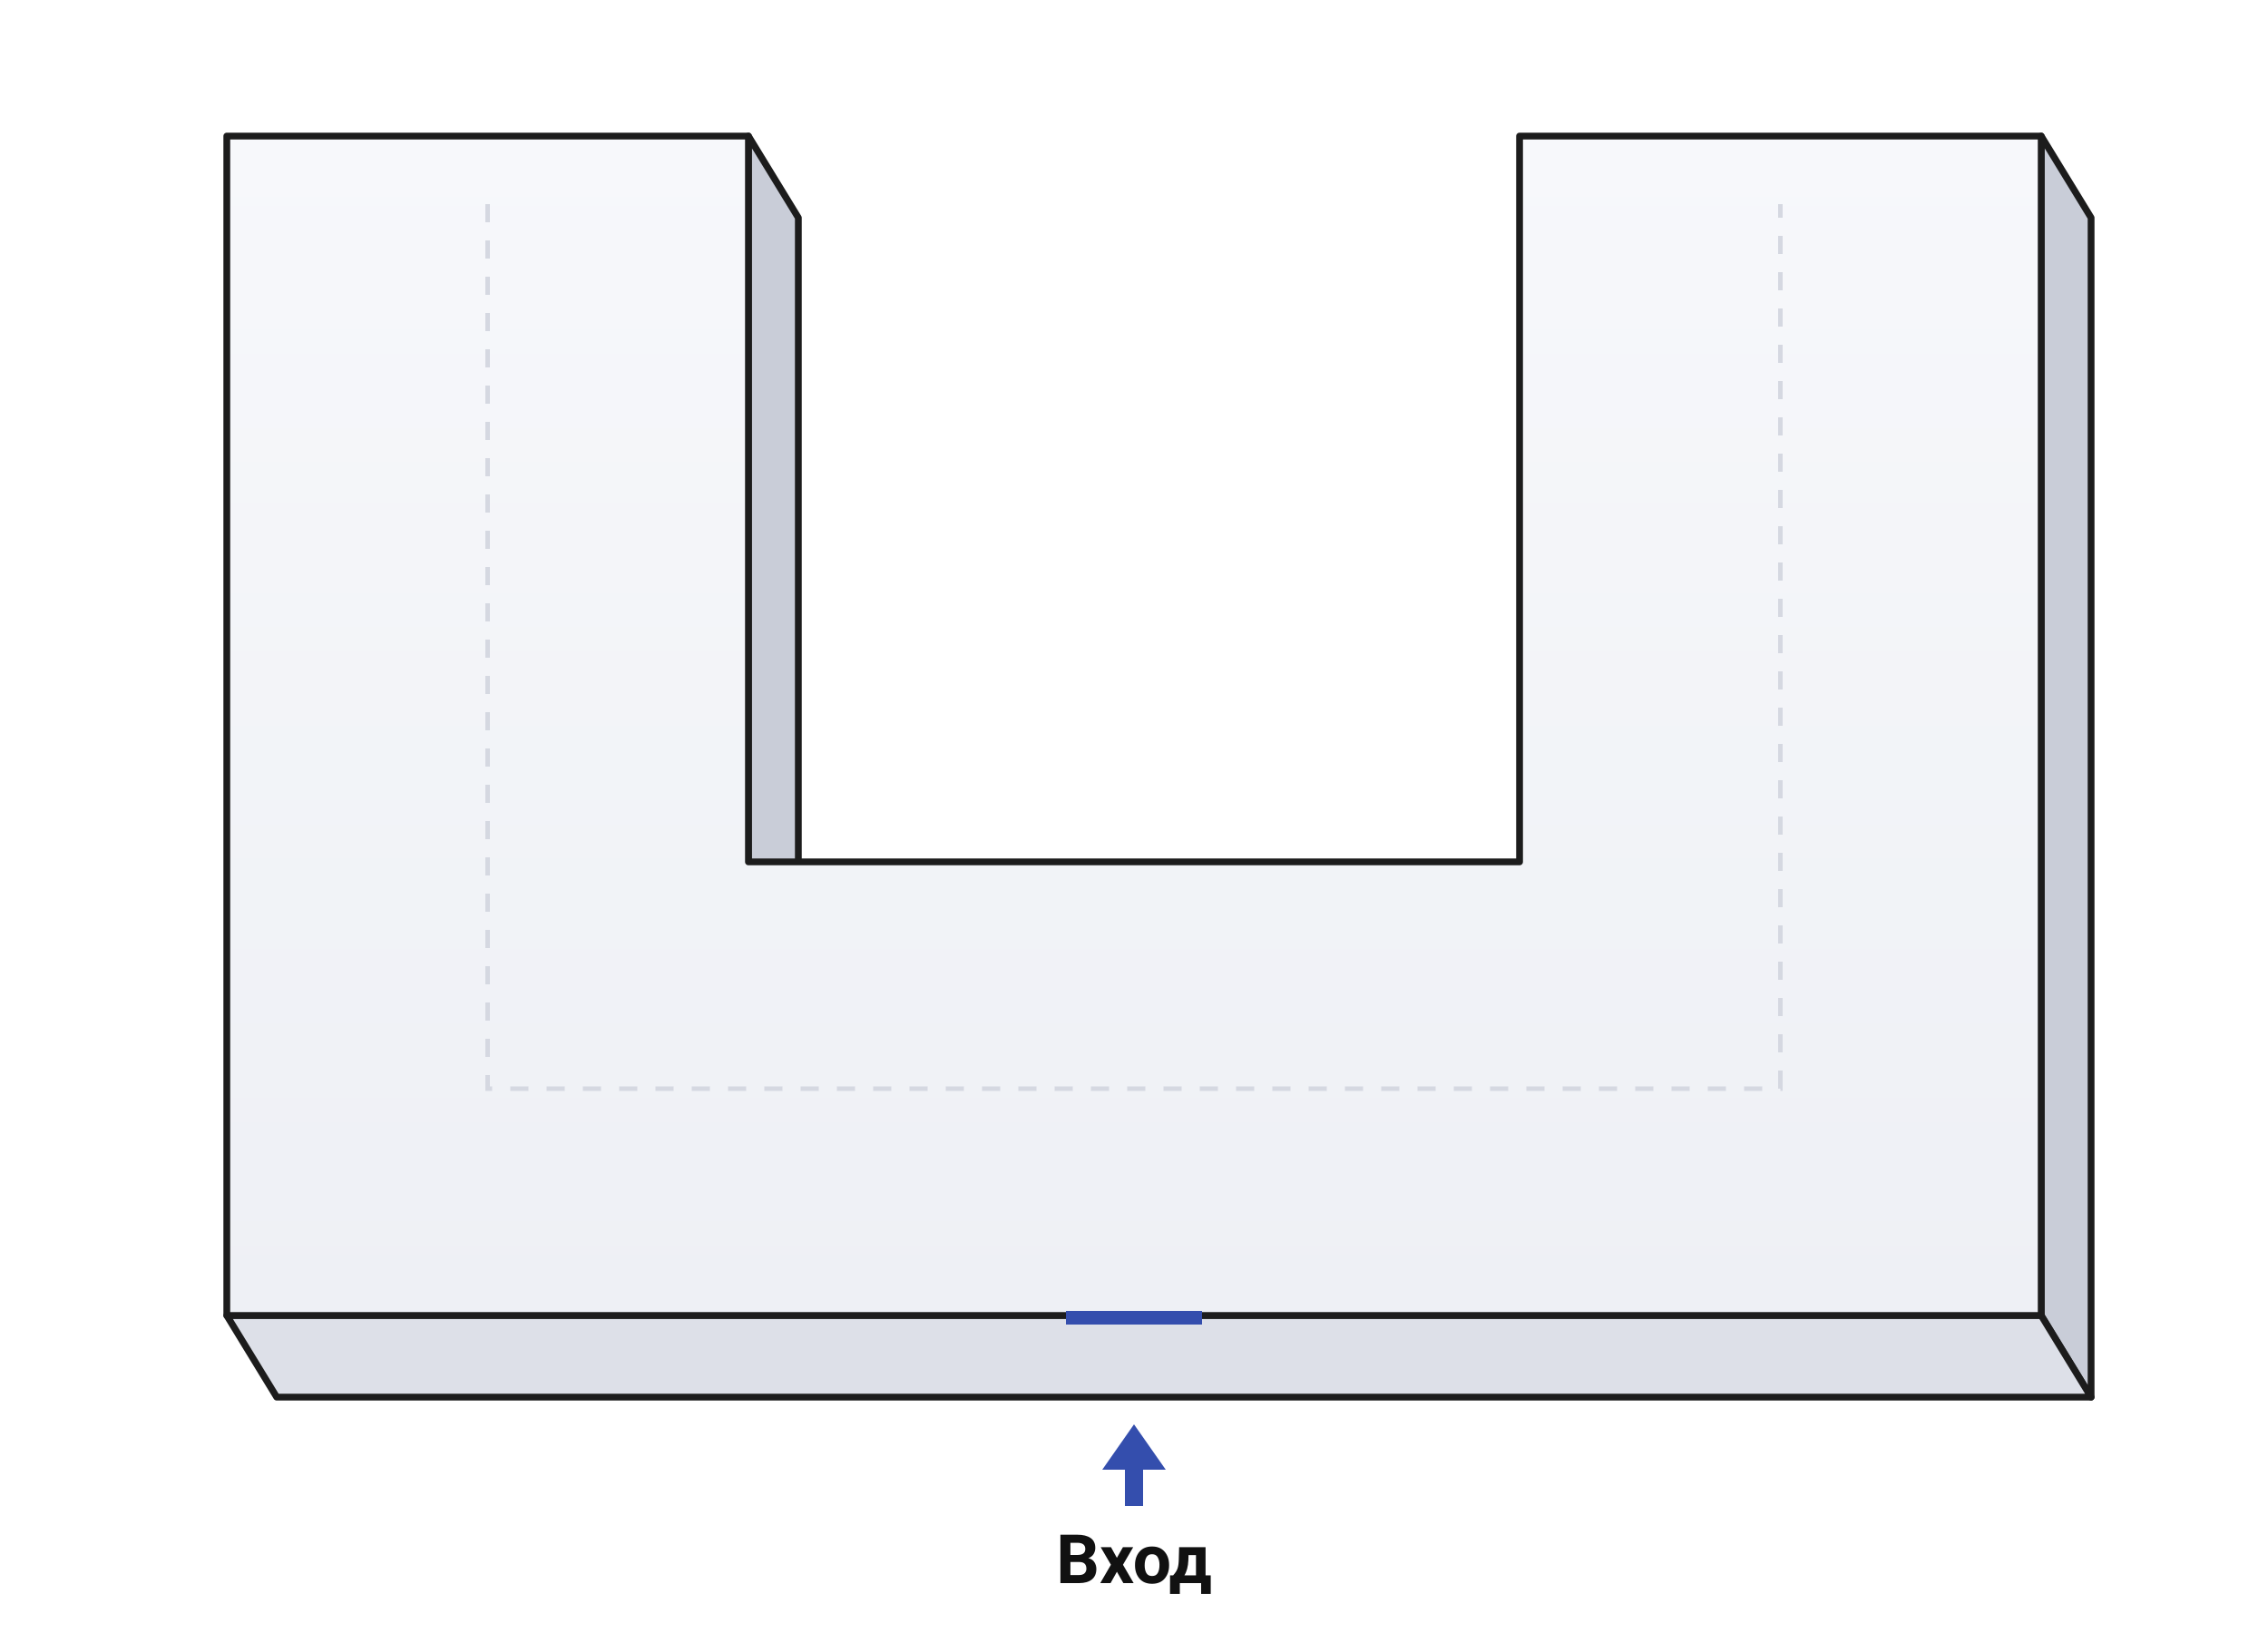
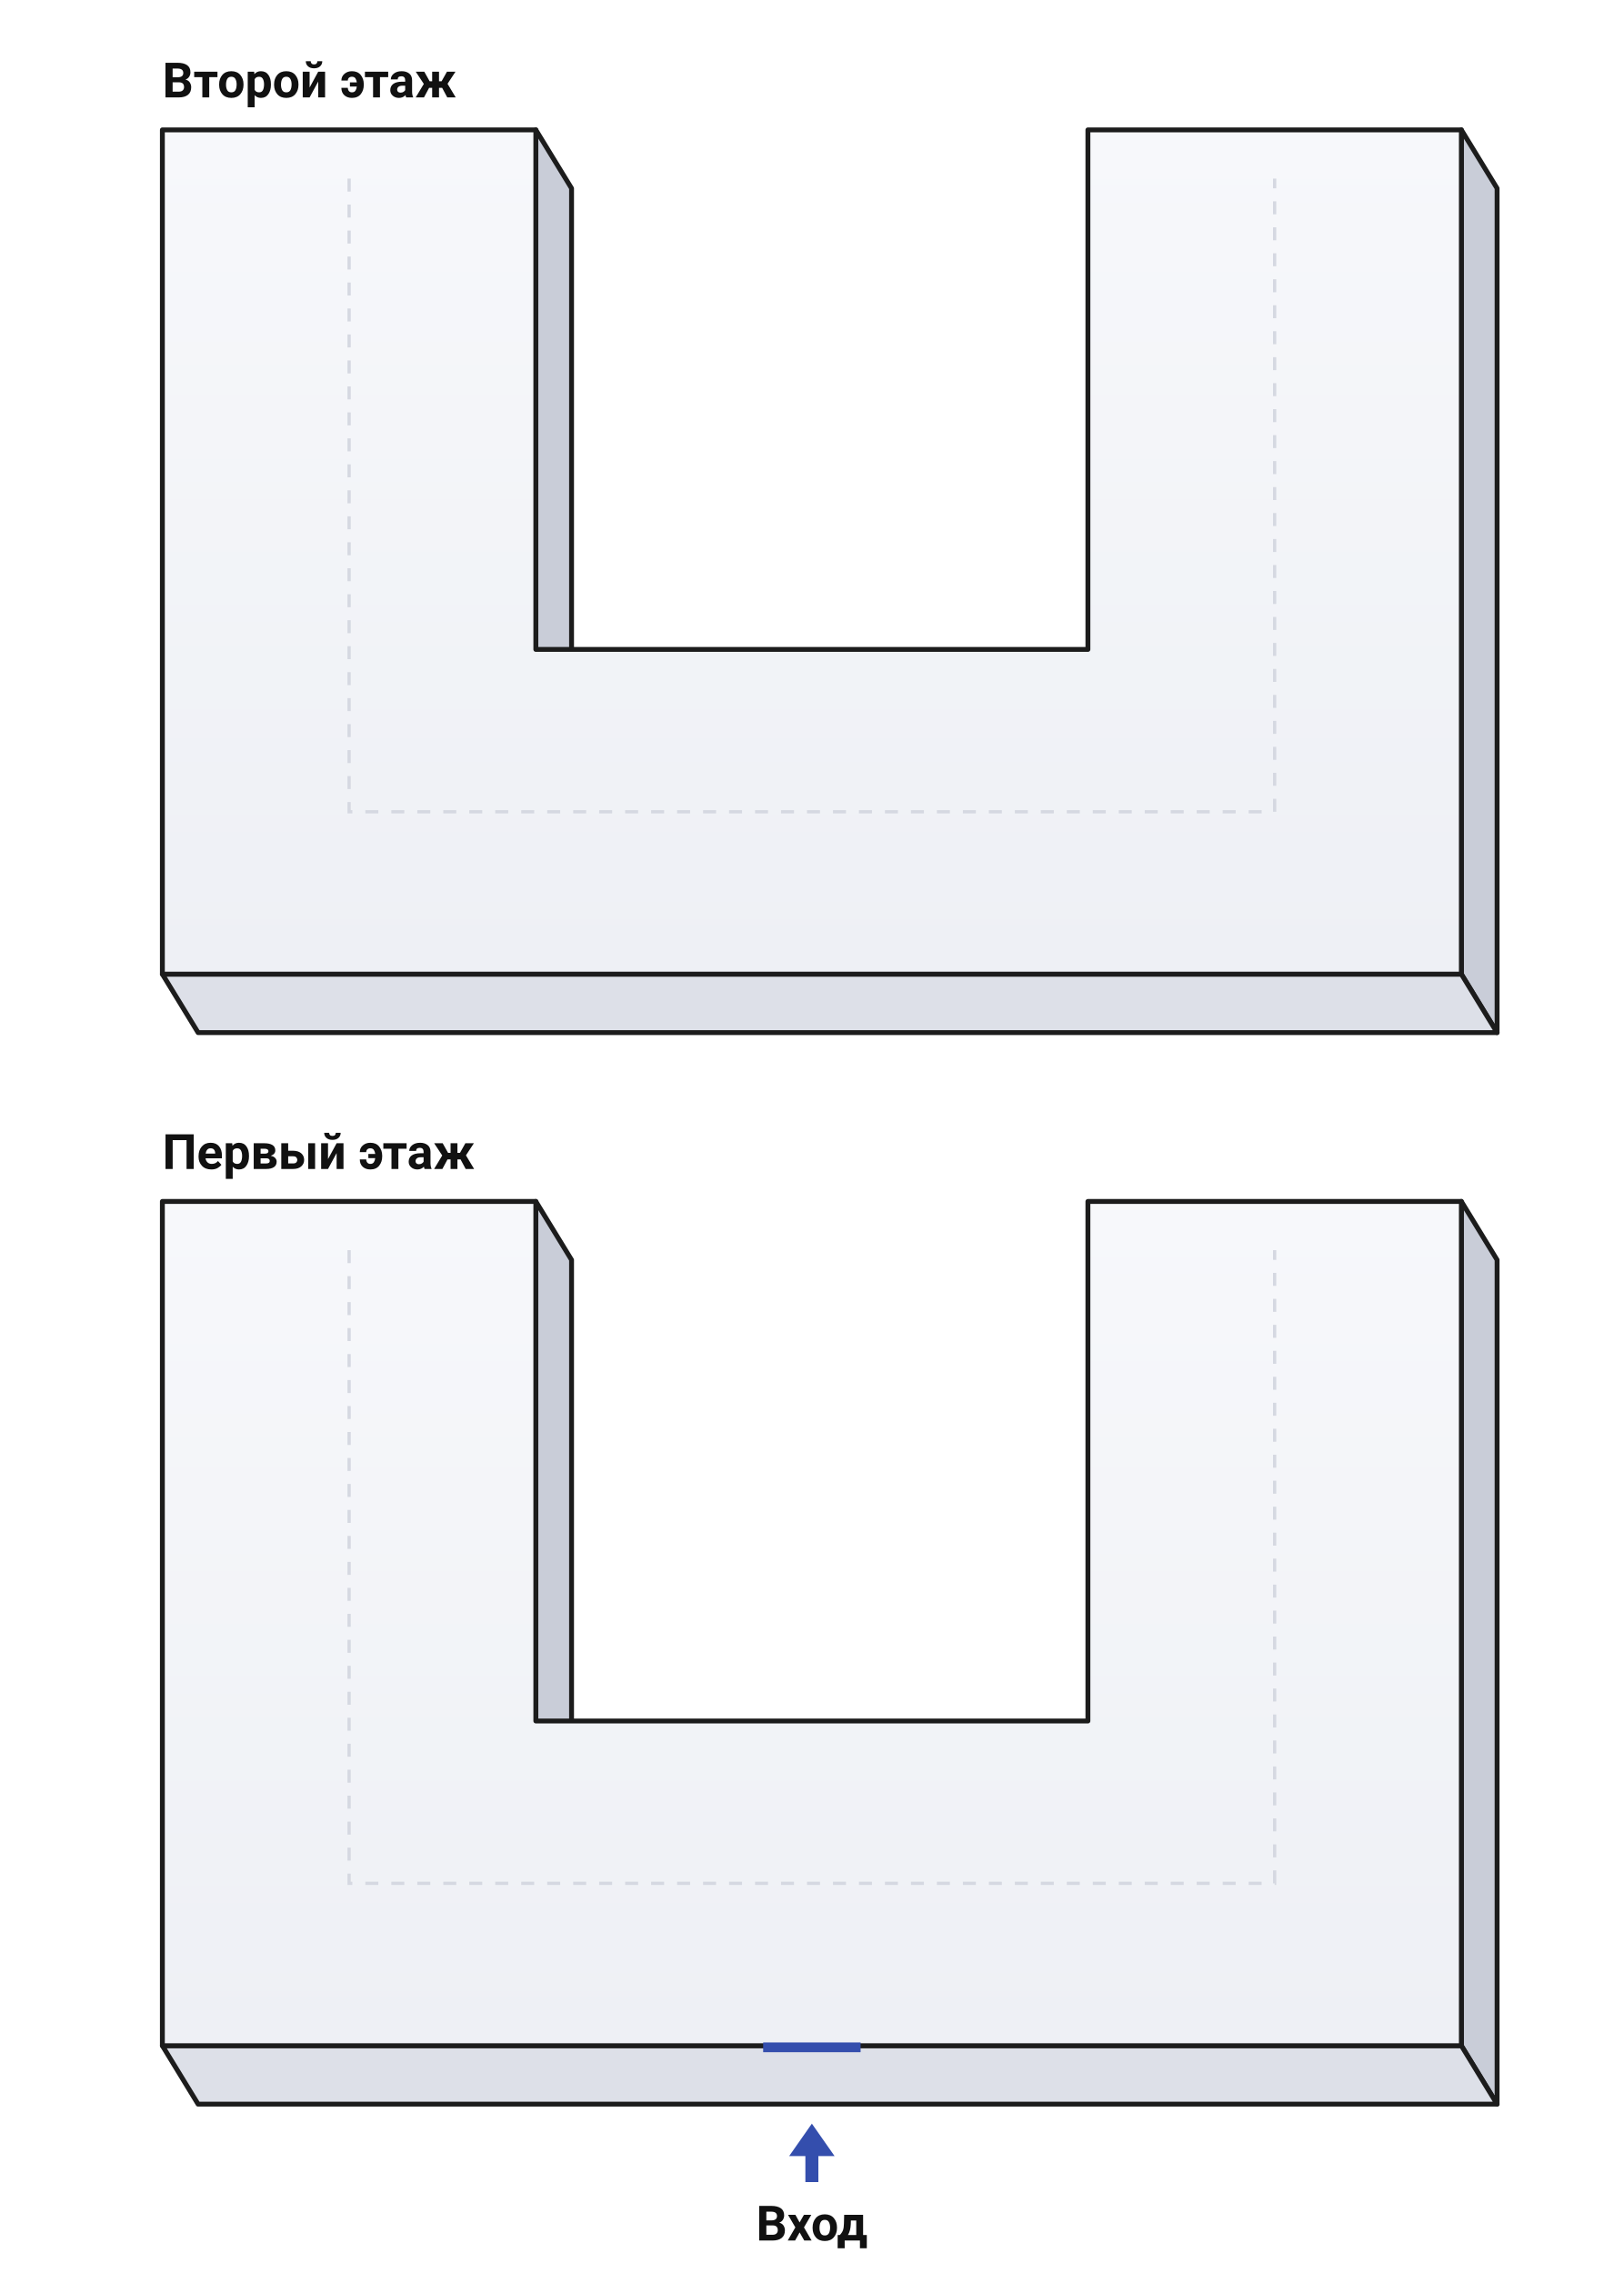
- <svg xmlns="http://www.w3.org/2000/svg" viewBox="0 0 1000 720">
+ <svg xmlns="http://www.w3.org/2000/svg" xmlns:xlink="http://www.w3.org/1999/xlink" viewBox="0 0 1000 1400">
  <defs>
    <linearGradient id="roof" x1="0" y1="0" x2="0" y2="1">
      <stop offset="0" stop-color="#f7f8fb" />
      <stop offset="1" stop-color="#eef0f5" />
    </linearGradient>
+     <g id="floor">
+       <g stroke="#1c1c1c" stroke-width="3" stroke-linejoin="round">
+         <polygon points="330,0 352,36 352,356 330,320" fill="#c9cdd8" />
+         <polygon points="900,0 922,36 922,556 900,520" fill="#c9cdd8" />
+         <polygon points="100,520 900,520 922,556 122,556" fill="#dde0e8" />
+       </g>
+       <polygon points="100,0 330,0 330,320 670,320 670,0 900,0 900,520 100,520" fill="url(#roof)" stroke="#1c1c1c" stroke-width="3" stroke-linejoin="round" />
+       <polyline points="215,30 215,420 785,420 785,30" stroke="#d5d8e1" stroke-width="2" stroke-dasharray="8 8" fill="none" />
+     </g>
  </defs>
-   <g stroke="#1c1c1c" stroke-width="3" stroke-linejoin="round">
-     <polygon points="330,60 352,96 352,416 330,380" fill="#c9cdd8" />
-     <polygon points="900,60 922,96 922,616 900,580" fill="#c9cdd8" />
-     <polygon points="100,580 900,580 922,616 122,616" fill="#dde0e8" />
+   <g font-family="system-ui, -apple-system, Segoe UI, Roboto, Arial, sans-serif" font-weight="700" fill="#111">
+     <text x="100" y="60" font-size="30">Второй этаж</text>
+     <text x="100" y="720" font-size="30">Первый этаж</text>
  </g>
-   <polygon points="100,60 330,60 330,380 670,380 670,60 900,60 900,580 100,580" fill="url(#roof)" stroke="#1c1c1c" stroke-width="3" stroke-linejoin="round" />
-   <g stroke="#d5d8e1" stroke-width="2" stroke-dasharray="8 8" fill="none">
-     <polyline points="215,90 215,480 785,480 785,90" />
+   <use href="#floor" xlink:href="#floor" y="80" />
+   <use href="#floor" xlink:href="#floor" y="740" />
+   <rect x="470" y="1258" width="60" height="6" fill="#344ead" />
+   <g fill="#344ead">
+     <polygon points="500,1308 486,1328 514,1328" />
+     <rect x="496" y="1326" width="8" height="18" />
  </g>
-   <rect x="470" y="578" width="60" height="6" fill="#344ead" />
-   <g fill="#344ead">
-     <polygon points="500,628 486,648 514,648" />
-     <rect x="496" y="646" width="8" height="18" />
-   </g>
-   <text x="500" y="698" text-anchor="middle" font-family="system-ui, -apple-system, Segoe UI, Roboto, Arial, sans-serif" font-size="30" font-weight="700" fill="#111">Вход</text>
+   <text x="500" y="1380" text-anchor="middle" font-family="system-ui, -apple-system, Segoe UI, Roboto, Arial, sans-serif" font-size="30" font-weight="700" fill="#111">Вход</text>
</svg>
